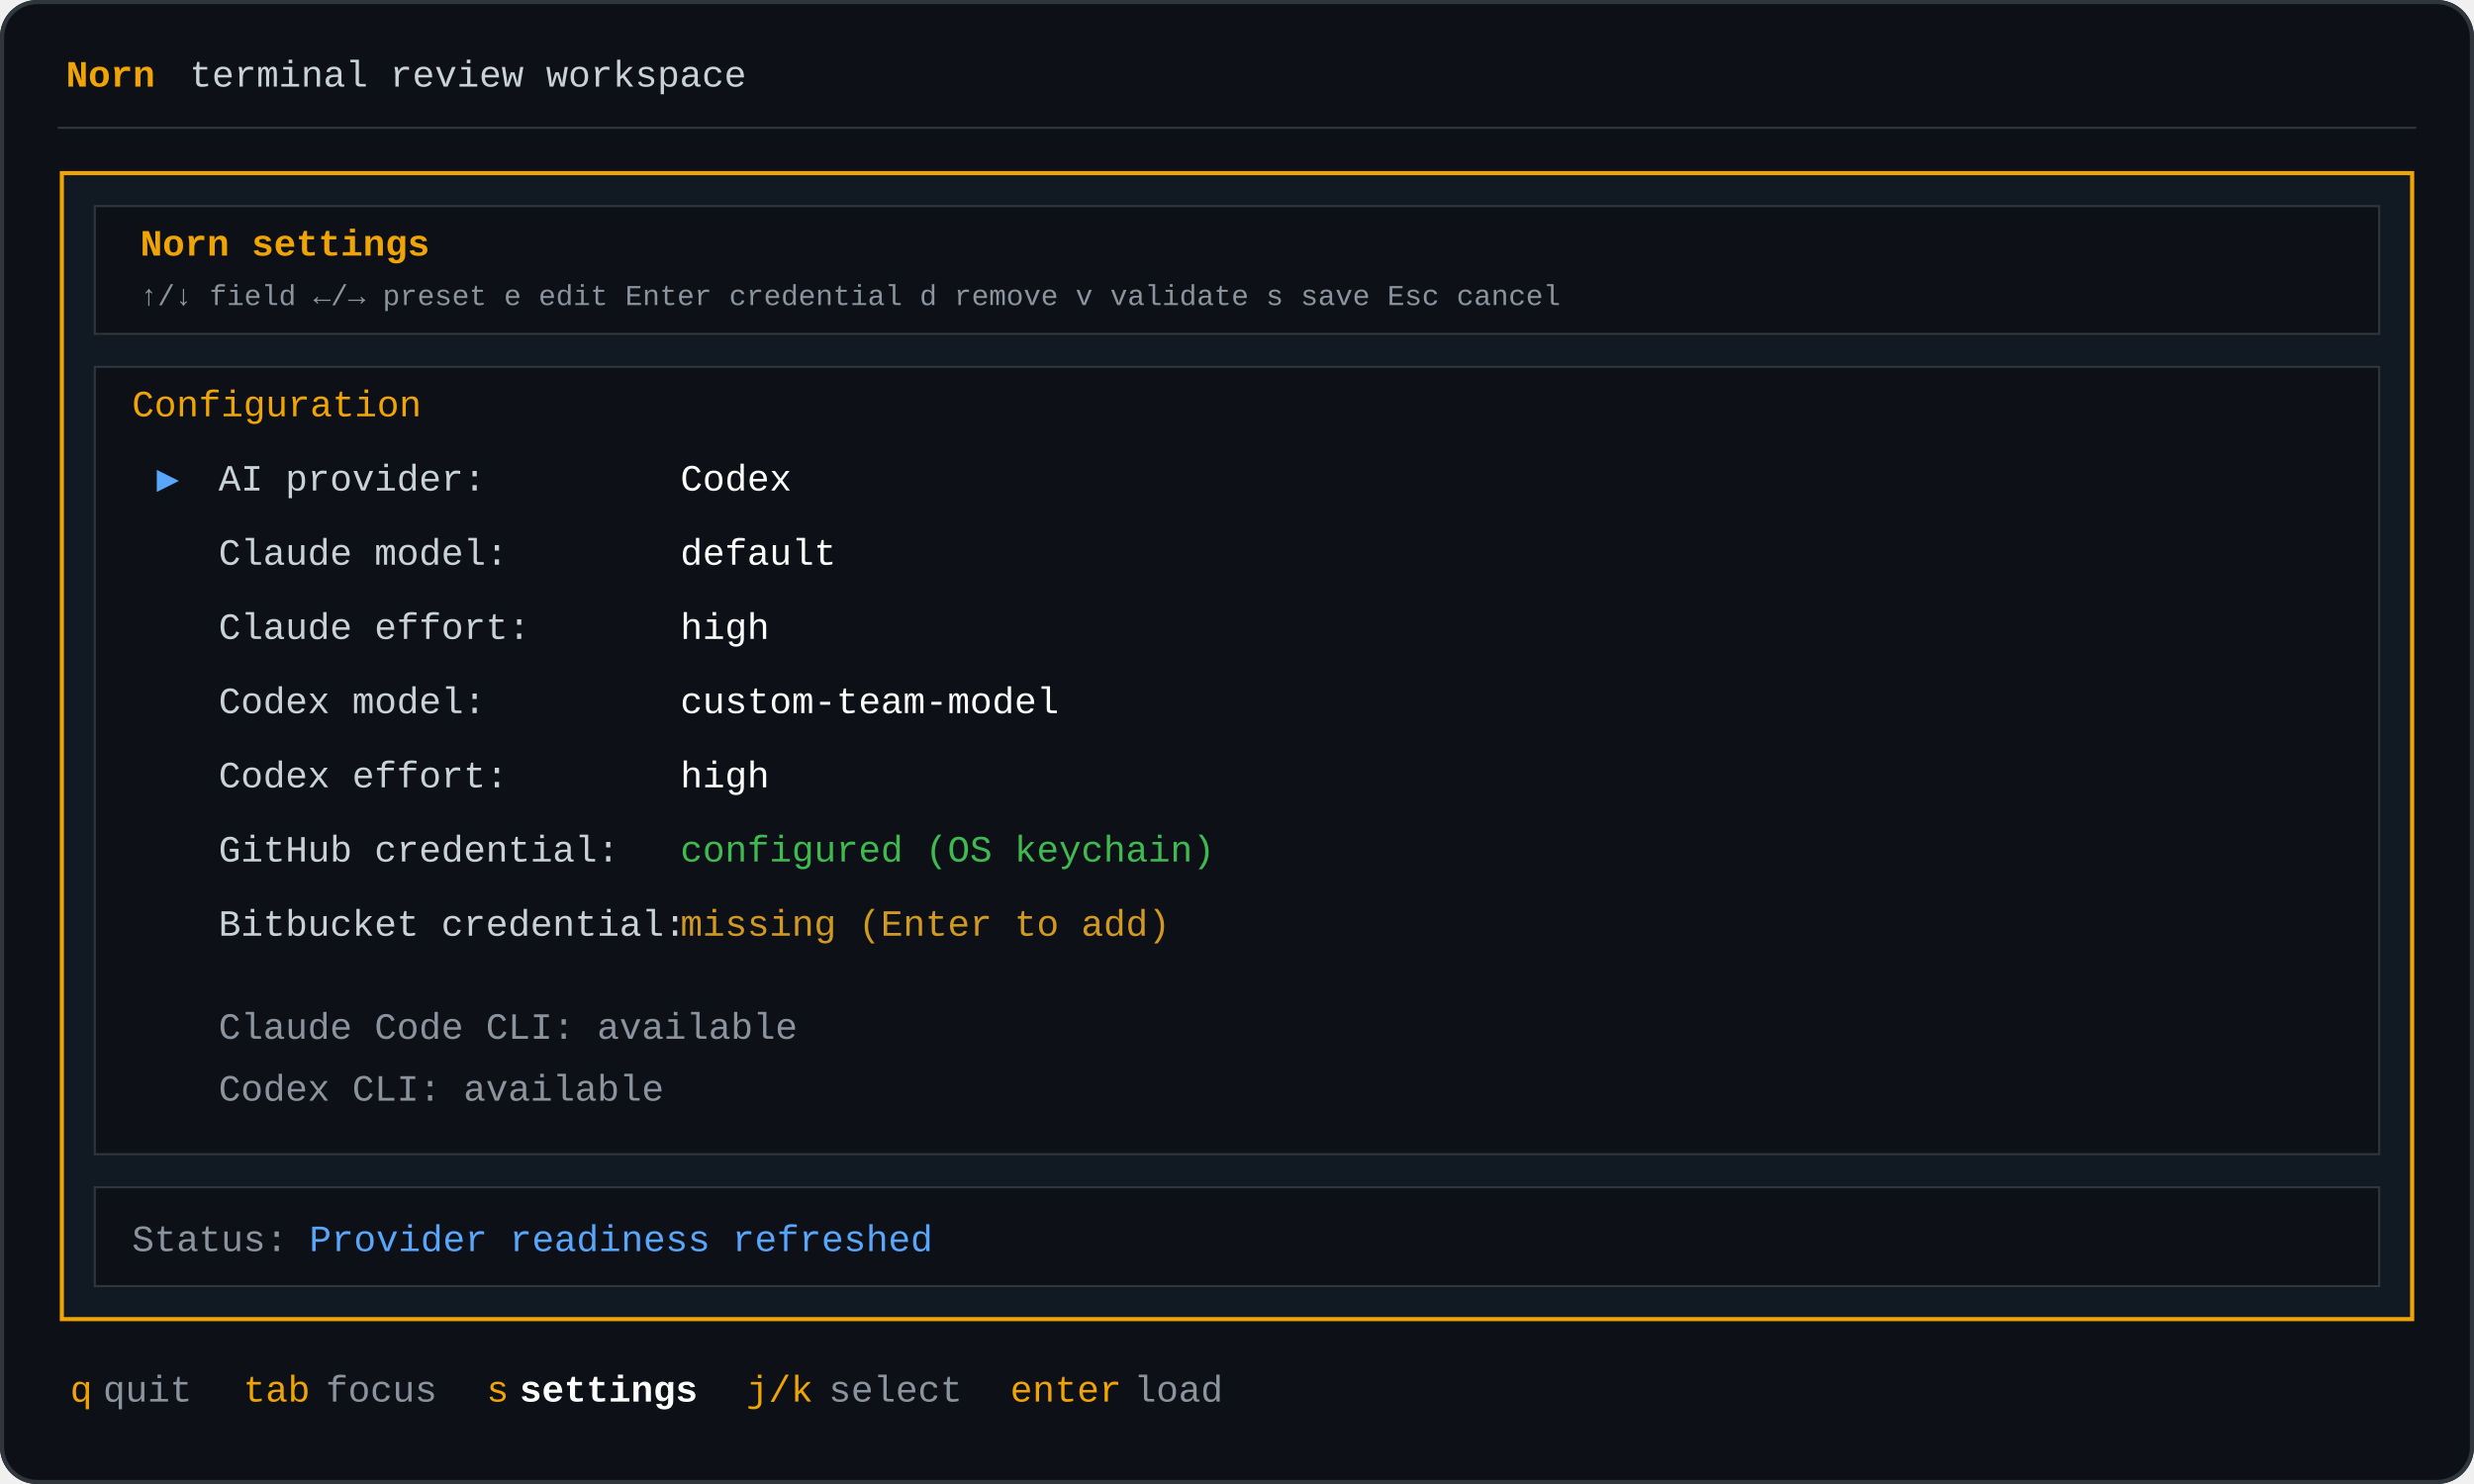
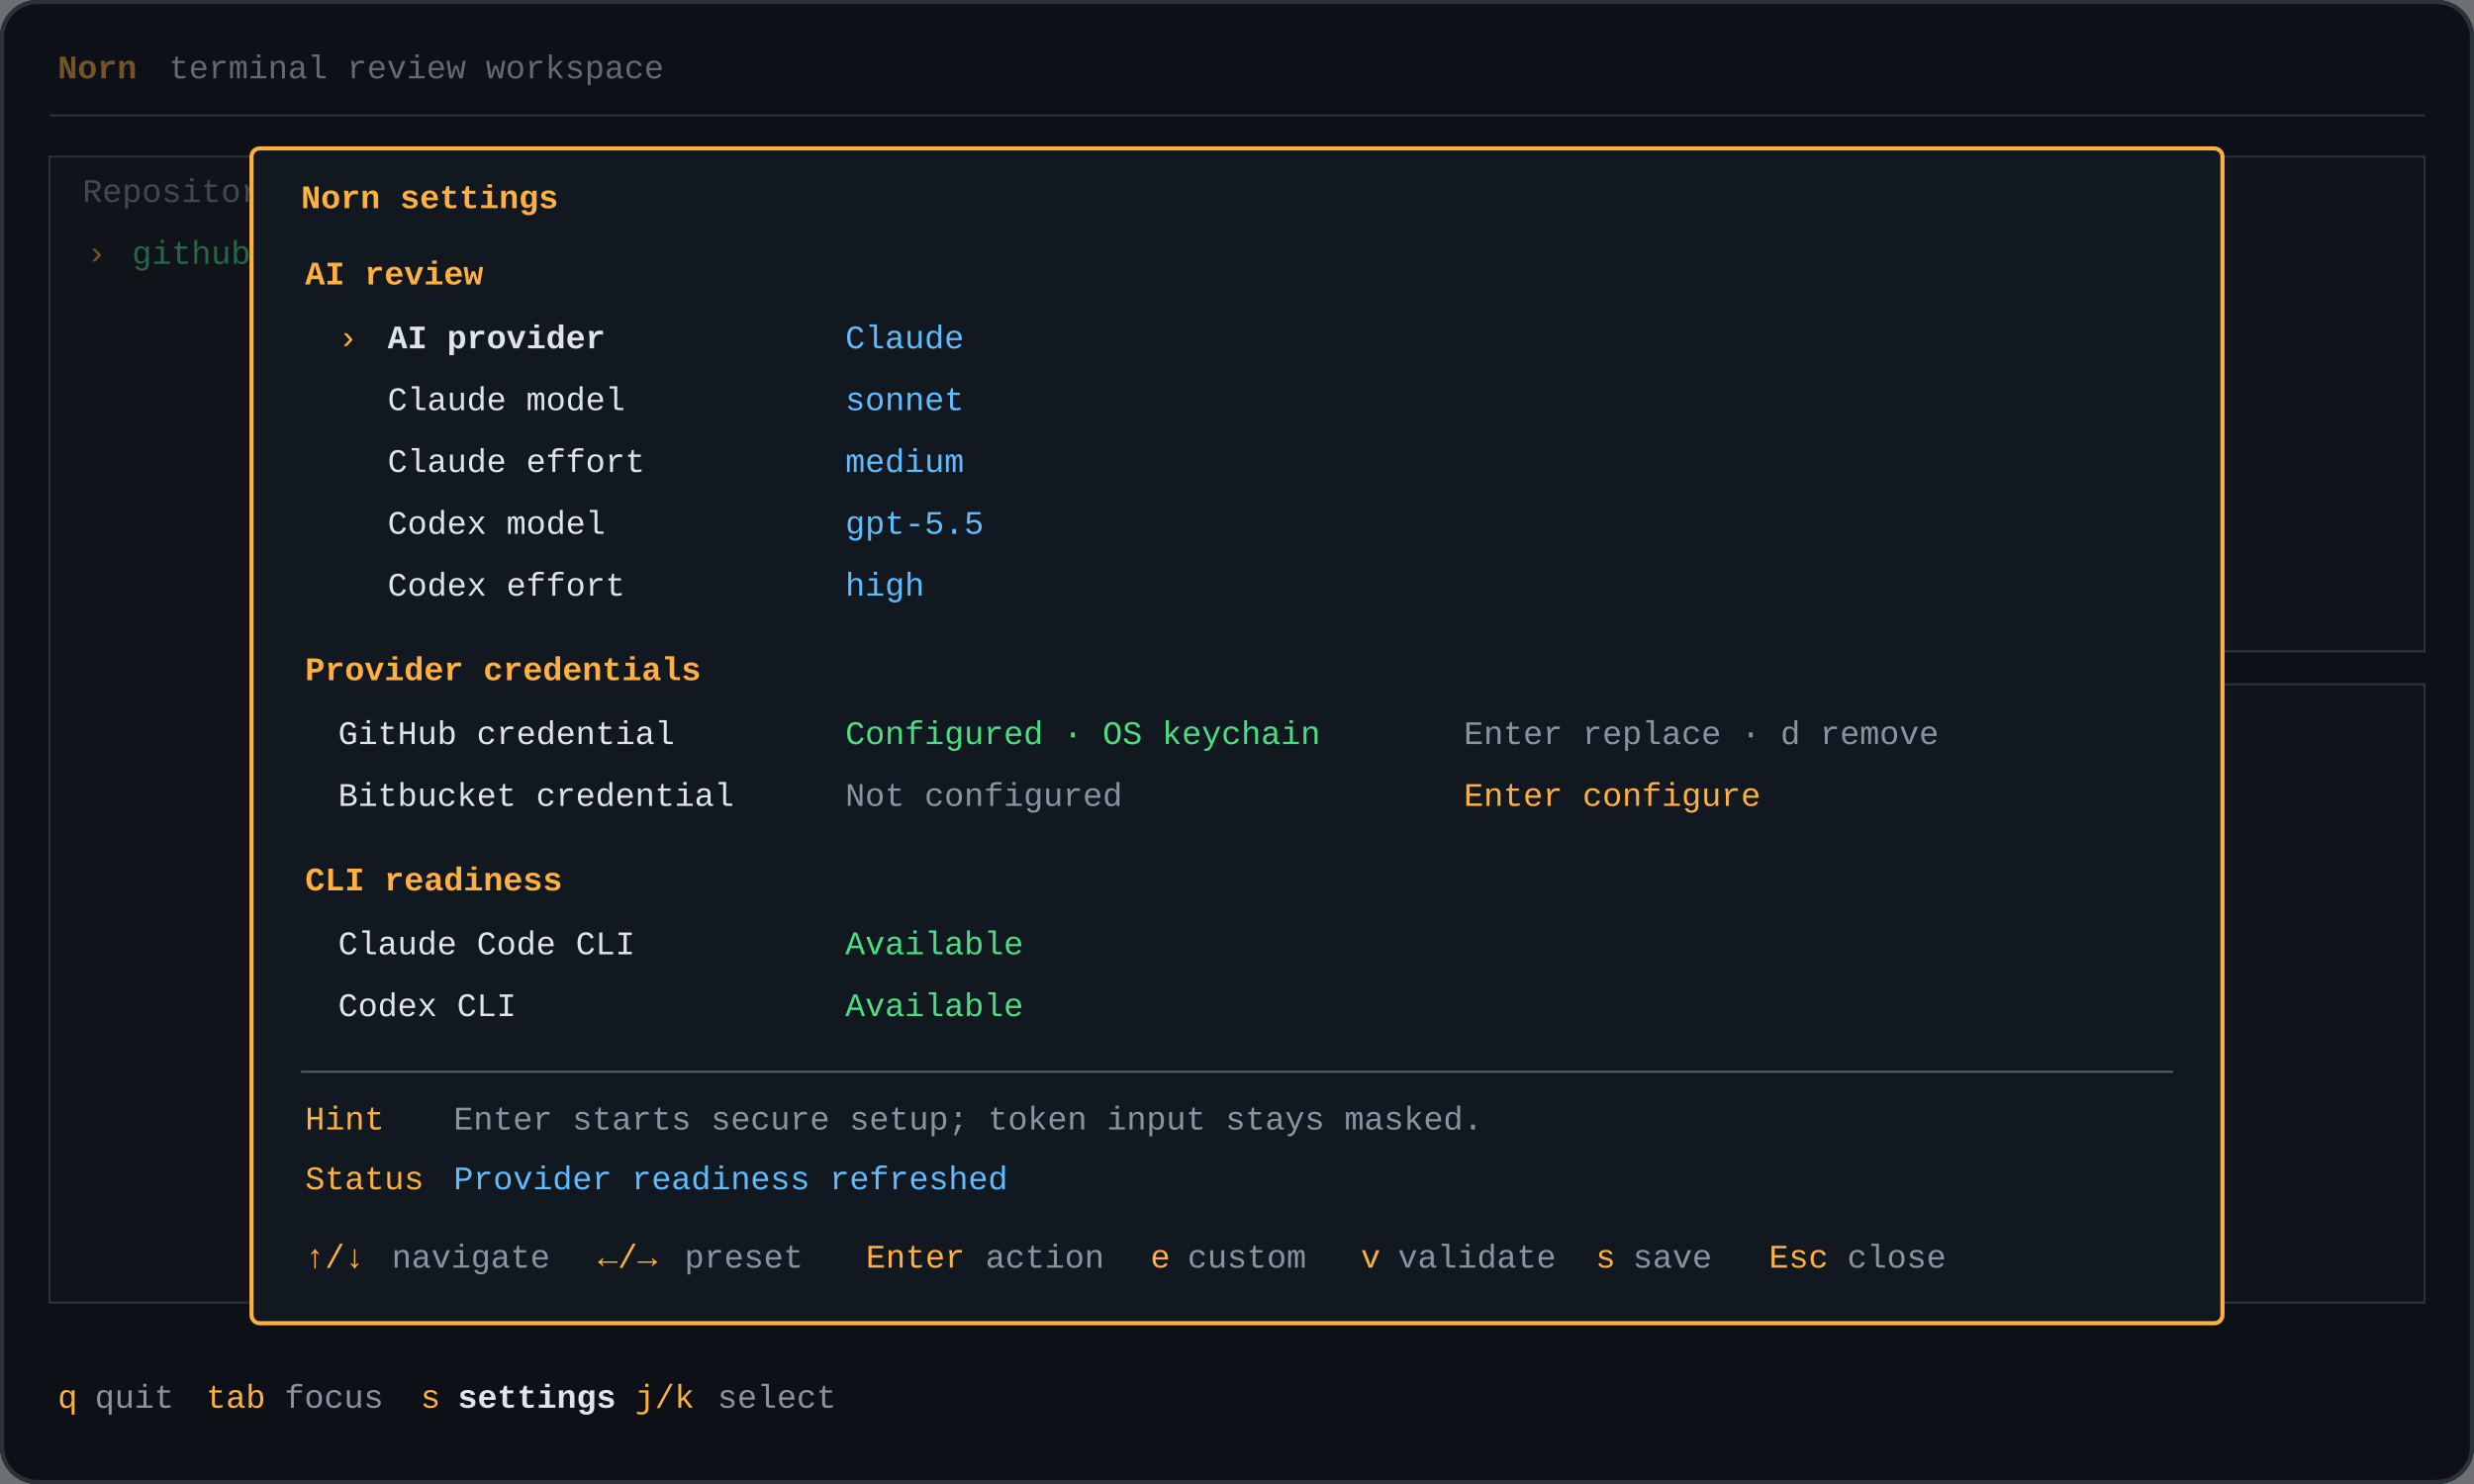
- <svg xmlns="http://www.w3.org/2000/svg" width="1200" height="720" viewBox="0 0 1200 720" role="img" aria-labelledby="title description">
-   <description id="description">A sanitized Norn terminal view with the visible settings shortcut and the settings panel showing AI and credential readiness.</description>
+ <svg xmlns="http://www.w3.org/2000/svg" width="1200" height="720" viewBox="0 0 1200 720" role="img" aria-labelledby="title" aria-describedby="description">
  <rect width="1200" height="720" rx="18" fill="#0d1117" />
-   <rect x="1" y="1" width="1198" height="718" rx="17" fill="none" stroke="#30363d" stroke-width="2" />
-   <g font-family="SFMono-Regular,Consolas,Liberation Mono,monospace" font-size="18">
-     <text x="32" y="42" fill="#f0a400" font-weight="700">Norn</text>
-     <text x="92" y="42" fill="#c9d1d9">terminal review workspace</text>
-     <line x1="28" y1="62" x2="1172" y2="62" stroke="#30363d" />
-     <rect x="30" y="84" width="1140" height="556" fill="#111923" stroke="#f0a400" stroke-width="2" />
-     <rect x="46" y="100" width="1108" height="62" fill="#0d1117" stroke="#30363d" />
-     <text x="68" y="124" fill="#f0a400" font-weight="700">Norn settings</text>
-     <text x="68" y="148" fill="#8b949e" font-size="14">↑/↓ field  ←/→ preset  e edit  Enter credential  d remove  v validate  s save  Esc cancel</text>
-     <rect x="46" y="178" width="1108" height="382" fill="#0d1117" stroke="#30363d" />
-     <text x="64" y="202" fill="#f0a400">Configuration</text>
-     <text x="76" y="238" fill="#58a6ff">▶</text>
-     <text x="106" y="238" fill="#c9d1d9">AI provider:</text>
-     <text x="330" y="238" fill="#ffffff">Codex</text>
-     <text x="106" y="274" fill="#c9d1d9">Claude model:</text>
-     <text x="330" y="274" fill="#ffffff">default</text>
-     <text x="106" y="310" fill="#c9d1d9">Claude effort:</text>
-     <text x="330" y="310" fill="#ffffff">high</text>
-     <text x="106" y="346" fill="#c9d1d9">Codex model:</text>
-     <text x="330" y="346" fill="#ffffff">custom-team-model</text>
-     <text x="106" y="382" fill="#c9d1d9">Codex effort:</text>
-     <text x="330" y="382" fill="#ffffff">high</text>
-     <text x="106" y="418" fill="#c9d1d9">GitHub credential:</text>
-     <text x="330" y="418" fill="#3fb950">configured (OS keychain)</text>
-     <text x="106" y="454" fill="#c9d1d9">Bitbucket credential:</text>
-     <text x="330" y="454" fill="#d29922">missing (Enter to add)</text>
-     <text x="106" y="504" fill="#8b949e">Claude Code CLI: available</text>
-     <text x="106" y="534" fill="#8b949e">Codex CLI: available</text>
-     <rect x="46" y="576" width="1108" height="48" fill="#0d1117" stroke="#30363d" />
-     <text x="64" y="607" fill="#8b949e">Status:</text>
-     <text x="150" y="607" fill="#58a6ff">Provider readiness refreshed</text>
-     <text x="34" y="680" fill="#f0a400">q</text>
-     <text x="50" y="680" fill="#8b949e"> quit  </text>
-     <text x="118" y="680" fill="#f0a400">tab</text>
-     <text x="158" y="680" fill="#8b949e"> focus  </text>
-     <text x="236" y="680" fill="#f0a400">s</text>
-     <text x="252" y="680" fill="#ffffff" font-weight="700"> settings  </text>
-     <text x="362" y="680" fill="#f0a400">j/k</text>
-     <text x="402" y="680" fill="#8b949e"> select  </text>
-     <text x="490" y="680" fill="#f0a400">enter</text>
-     <text x="550" y="680" fill="#8b949e"> load</text>
+   <rect x="1" y="1" width="1198" height="718" rx="17" fill="none" stroke="#526070" stroke-width="2" />
+   <g font-family="SFMono-Regular,Consolas,Liberation Mono,monospace" font-size="16">
+     <text x="28" y="38" fill="#ffb040" font-weight="700">Norn</text>
+     <text x="82" y="38" fill="#dee4ec">terminal review workspace</text>
+     <line x1="24" y1="56" x2="1176" y2="56" stroke="#526070" />
+     <rect x="24" y="76" width="300" height="556" fill="#121820" stroke="#526070" />
+     <text x="40" y="98" fill="#8894a4">Repositories</text>
+     <text x="42" y="128" fill="#ffb040">›</text>
+     <text x="64" y="128" fill="#4ade80">github</text>
+     <text x="130" y="128" fill="#dee4ec">team/project</text>
+     <rect x="340" y="76" width="836" height="240" fill="#121820" stroke="#526070" />
+     <text x="356" y="98" fill="#8894a4">Pull requests</text>
+     <text x="358" y="130" fill="#5ebcff">#42</text>
+     <text x="408" y="130" fill="#dee4ec">Improve review workflow</text>
+     <rect x="340" y="332" width="404" height="300" fill="#121820" stroke="#526070" />
+     <text x="356" y="354" fill="#8894a4">Pull request</text>
+     <rect x="760" y="332" width="416" height="300" fill="#121820" stroke="#526070" />
+     <text x="776" y="354" fill="#8894a4">AI review</text>
+     <rect x="0" y="0" width="1200" height="720" fill="#0d1117" opacity="0.58" />
+     <rect x="122" y="72" width="956" height="570" rx="4" fill="#121820" stroke="#ffb040" stroke-width="2" />
+     <text x="146" y="101" fill="#ffb040" font-weight="700">Norn settings</text>
+     <text x="148" y="138" fill="#ffb040" font-weight="700">AI review</text>
+     <text x="164" y="169" fill="#ffb040">›</text>
+     <text x="188" y="169" fill="#dee4ec" font-weight="700">AI provider</text>
+     <text x="410" y="169" fill="#5ebcff">Claude</text>
+     <text x="188" y="199" fill="#dee4ec">Claude model</text>
+     <text x="410" y="199" fill="#5ebcff">sonnet</text>
+     <text x="188" y="229" fill="#dee4ec">Claude effort</text>
+     <text x="410" y="229" fill="#5ebcff">medium</text>
+     <text x="188" y="259" fill="#dee4ec">Codex model</text>
+     <text x="410" y="259" fill="#5ebcff">gpt-5.5</text>
+     <text x="188" y="289" fill="#dee4ec">Codex effort</text>
+     <text x="410" y="289" fill="#5ebcff">high</text>
+     <text x="148" y="330" fill="#ffb040" font-weight="700">Provider credentials</text>
+     <text x="164" y="361" fill="#dee4ec">GitHub credential</text>
+     <text x="410" y="361" fill="#4ade80">Configured · OS keychain</text>
+     <text x="710" y="361" fill="#8894a4">Enter replace · d remove</text>
+     <text x="164" y="391" fill="#dee4ec">Bitbucket credential</text>
+     <text x="410" y="391" fill="#8894a4">Not configured</text>
+     <text x="710" y="391" fill="#ffb040">Enter configure</text>
+     <text x="148" y="432" fill="#ffb040" font-weight="700">CLI readiness</text>
+     <text x="164" y="463" fill="#dee4ec">Claude Code CLI</text>
+     <text x="410" y="463" fill="#4ade80">Available</text>
+     <text x="164" y="493" fill="#dee4ec">Codex CLI</text>
+     <text x="410" y="493" fill="#4ade80">Available</text>
+     <line x1="146" y1="520" x2="1054" y2="520" stroke="#526070" />
+     <text x="148" y="548" fill="#ffb040">Hint</text>
+     <text x="220" y="548" fill="#8894a4">Enter starts secure setup; token input stays masked.</text>
+     <text x="148" y="577" fill="#ffb040">Status</text>
+     <text x="220" y="577" fill="#5ebcff">Provider readiness refreshed</text>
+     <text x="148" y="615" fill="#ffb040">↑/↓</text>
+     <text x="190" y="615" fill="#8894a4">navigate</text>
+     <text x="290" y="615" fill="#ffb040">←/→</text>
+     <text x="332" y="615" fill="#8894a4">preset</text>
+     <text x="420" y="615" fill="#ffb040">Enter</text>
+     <text x="478" y="615" fill="#8894a4">action</text>
+     <text x="558" y="615" fill="#ffb040">e</text>
+     <text x="576" y="615" fill="#8894a4">custom</text>
+     <text x="660" y="615" fill="#ffb040">v</text>
+     <text x="678" y="615" fill="#8894a4">validate</text>
+     <text x="774" y="615" fill="#ffb040">s</text>
+     <text x="792" y="615" fill="#8894a4">save</text>
+     <text x="858" y="615" fill="#ffb040">Esc</text>
+     <text x="896" y="615" fill="#8894a4">close</text>
+     <text x="28" y="683" fill="#ffb040">q</text>
+     <text x="46" y="683" fill="#8894a4">quit</text>
+     <text x="100" y="683" fill="#ffb040">tab</text>
+     <text x="138" y="683" fill="#8894a4">focus</text>
+     <text x="204" y="683" fill="#ffb040">s</text>
+     <text x="222" y="683" fill="#dee4ec" font-weight="700">settings</text>
+     <text x="308" y="683" fill="#ffb040">j/k</text>
+     <text x="348" y="683" fill="#8894a4">select</text>
  </g>
</svg>
